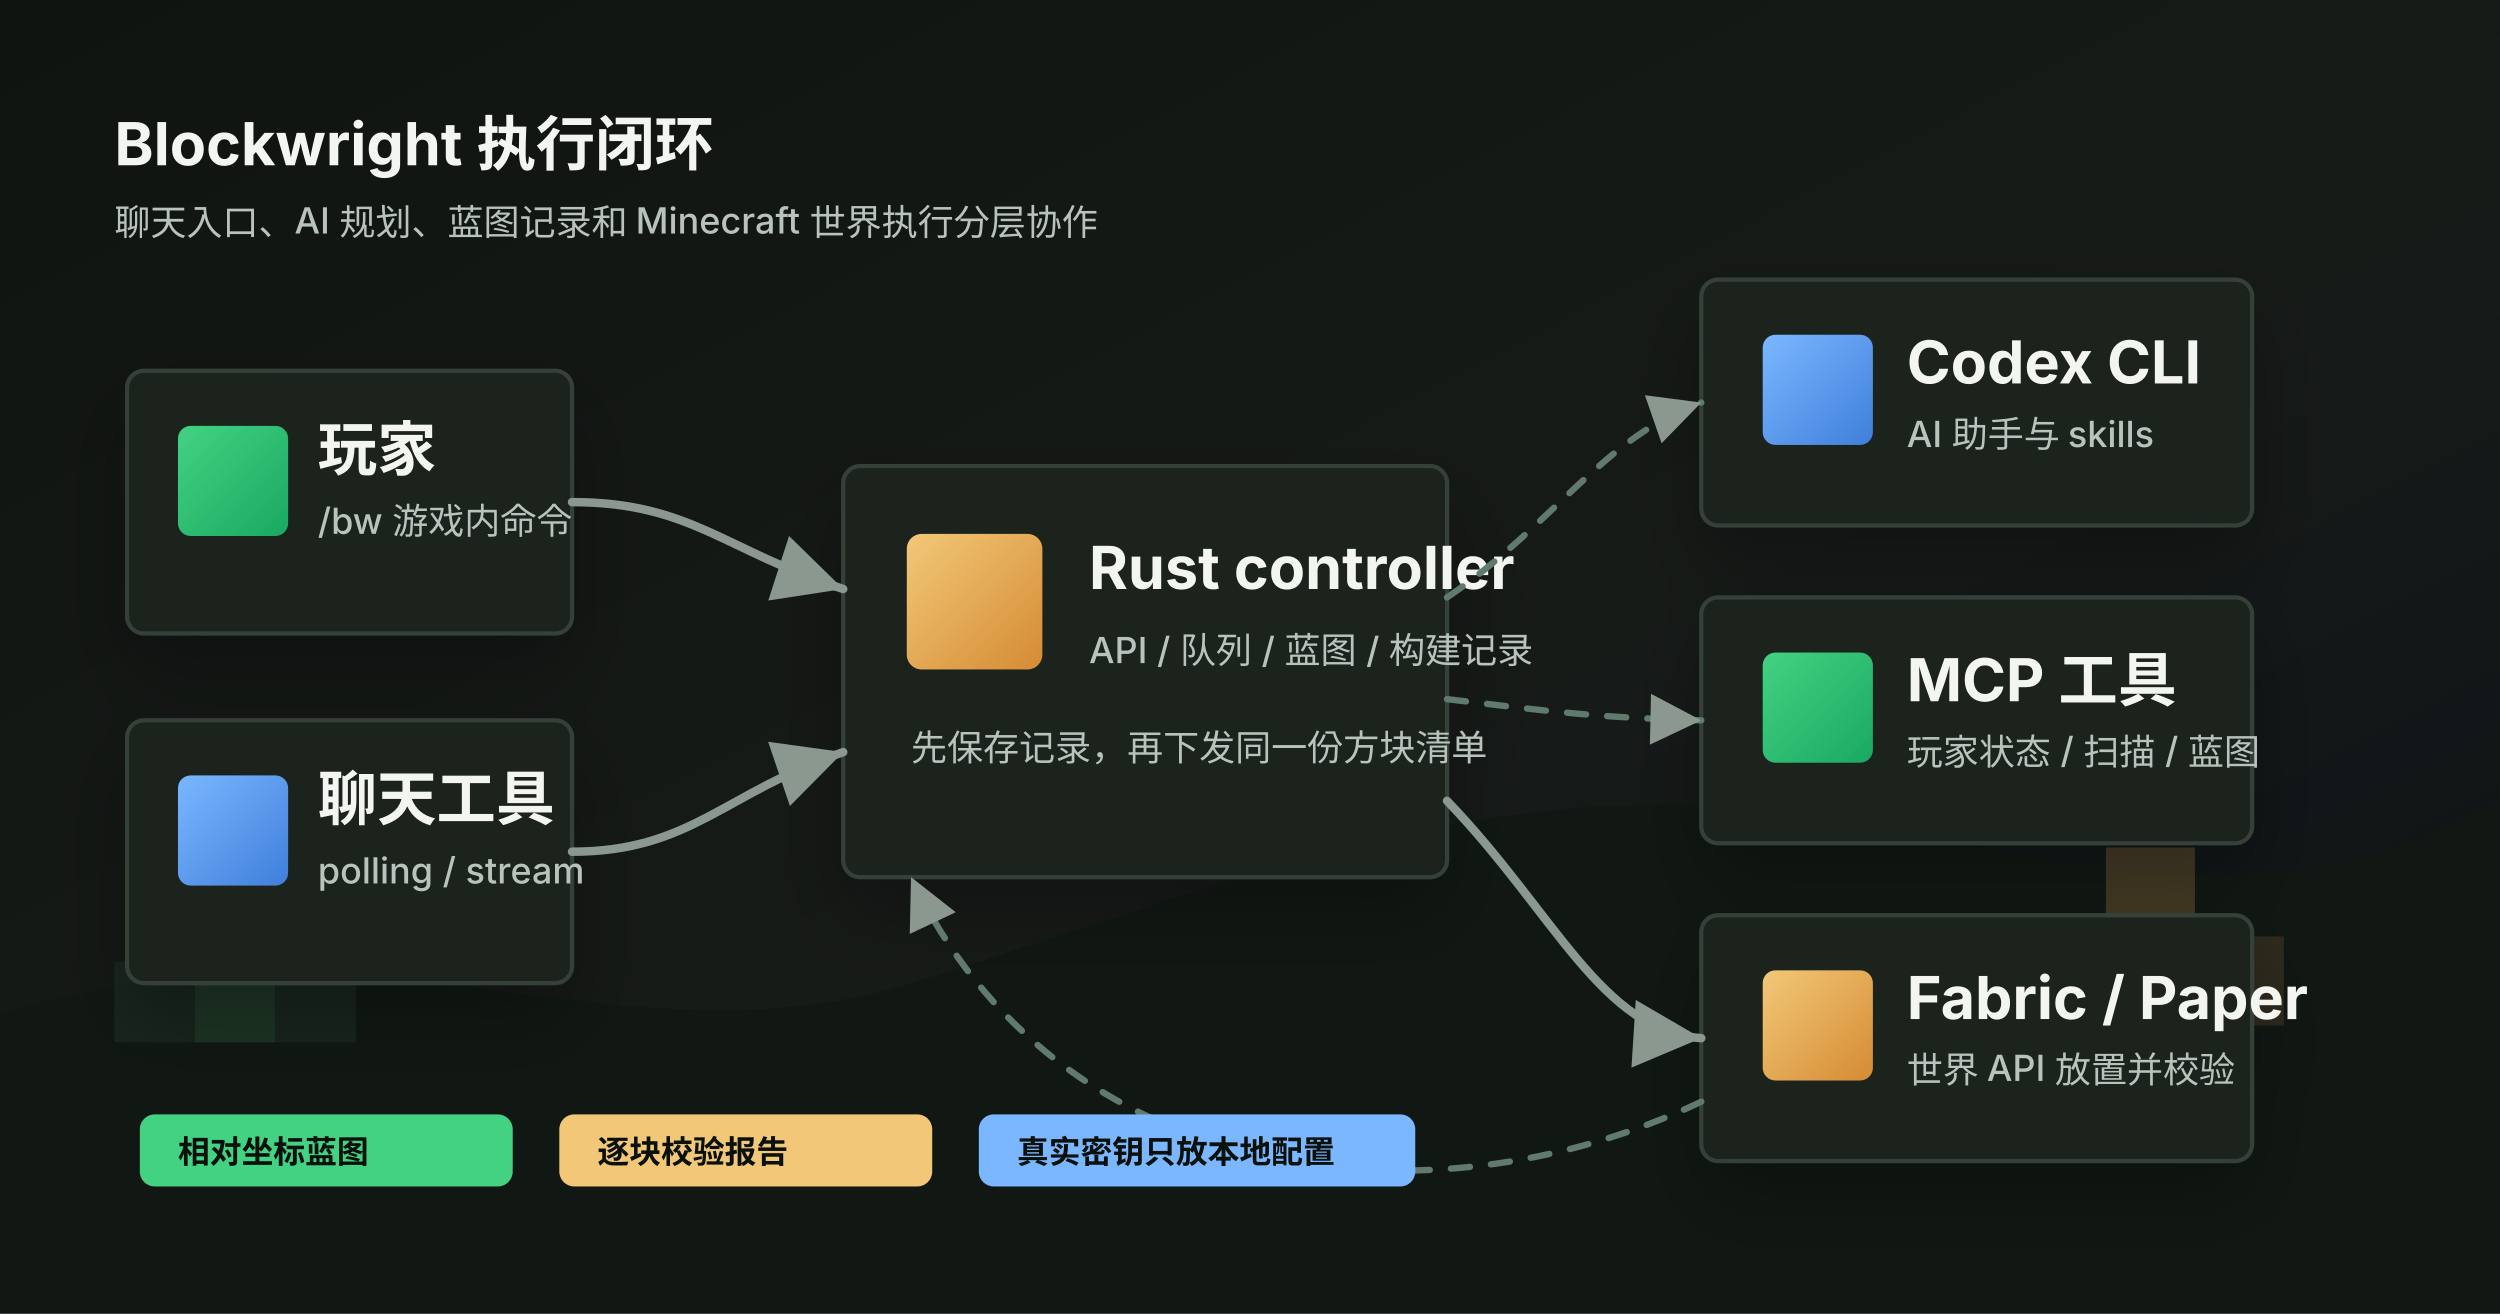
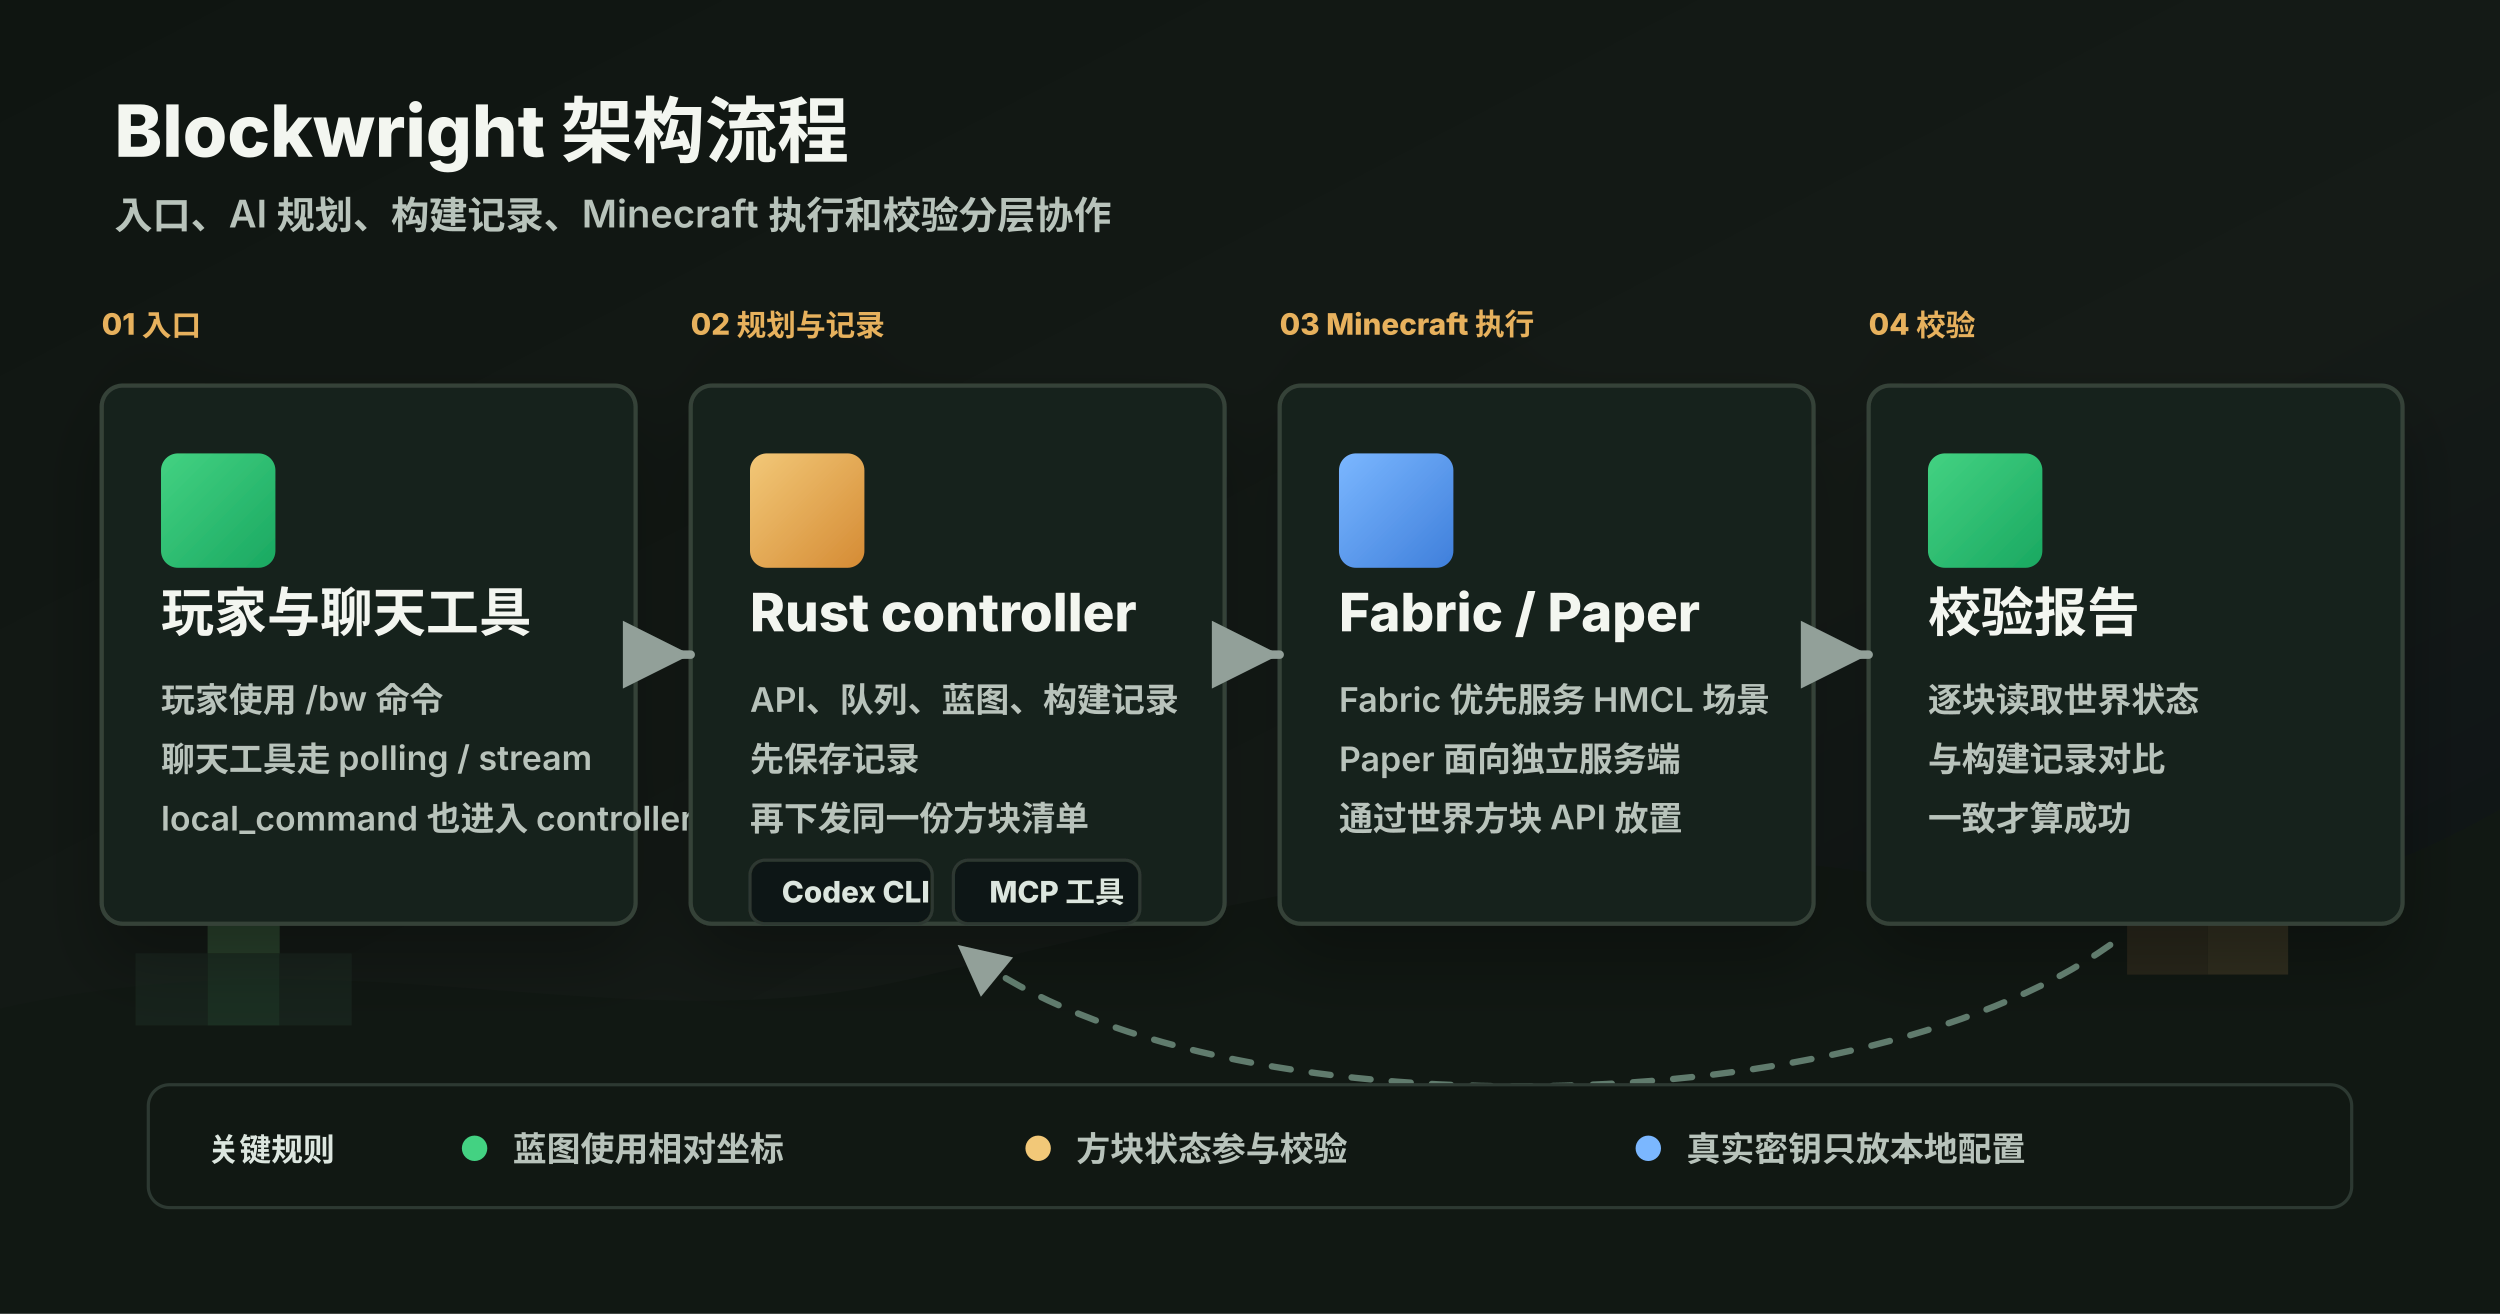
<svg xmlns="http://www.w3.org/2000/svg" viewBox="0 0 1180 620" role="img" aria-labelledby="title desc">
  <defs>
    <linearGradient id="bg" x1="0" y1="0" x2="1" y2="1">
-       <stop offset="0" stop-color="#101411" />
-       <stop offset="0.55" stop-color="#171b18" />
-       <stop offset="1" stop-color="#0d1117" />
+       <stop offset="0" stop-color="#0f1511" />
+       <stop offset="0.58" stop-color="#151b17" />
+       <stop offset="1" stop-color="#0c1116" />
    </linearGradient>
    <linearGradient id="green" x1="0" y1="0" x2="1" y2="1">
      <stop offset="0" stop-color="#43d282" />
      <stop offset="1" stop-color="#1aa861" />
    </linearGradient>
    <linearGradient id="amber" x1="0" y1="0" x2="1" y2="1">
      <stop offset="0" stop-color="#f2c878" />
      <stop offset="1" stop-color="#d58b34" />
    </linearGradient>
    <linearGradient id="blue" x1="0" y1="0" x2="1" y2="1">
      <stop offset="0" stop-color="#7bb7ff" />
      <stop offset="1" stop-color="#3f7fdb" />
    </linearGradient>
-     <filter id="softShadow" x="-20%" y="-20%" width="140%" height="140%">
-       <feDropShadow dx="0" dy="18" stdDeviation="18" flood-color="#000" flood-opacity="0.28" />
+     <filter id="shadow" x="-18%" y="-18%" width="136%" height="136%">
+       <feDropShadow dx="0" dy="18" stdDeviation="16" flood-color="#000" flood-opacity="0.28" />
    </filter>
    <marker id="arrow" markerWidth="12" markerHeight="12" refX="10" refY="6" orient="auto" markerUnits="strokeWidth">
-       <path d="M2 2 L10 6 L2 10 Z" fill="#8b9890" />
+       <path d="M2 2 L10 6 L2 10 Z" fill="#92a099" />
    </marker>
    <style>
-       .label{font:700 28px -apple-system,BlinkMacSystemFont,"Segoe UI",sans-serif;fill:#f3f6f0;letter-spacing:0}
-       .sub{font:500 17px -apple-system,BlinkMacSystemFont,"Segoe UI",sans-serif;fill:#b8c3bb;letter-spacing:0}
-       .tiny{font:600 15px -apple-system,BlinkMacSystemFont,"Segoe UI",sans-serif;fill:#0a100c;letter-spacing:0}
-       .panel{fill:#1a201d;stroke:#344039;stroke-width:2}
-       .line{fill:none;stroke:#8b9890;stroke-width:4;stroke-linecap:round;marker-end:url(#arrow)}
-       .line2{fill:none;stroke:#607b6d;stroke-width:3;stroke-linecap:round;stroke-dasharray:9 10;marker-end:url(#arrow)}
+       .title{font:800 34px -apple-system,BlinkMacSystemFont,"Segoe UI","PingFang SC","Microsoft YaHei",sans-serif;fill:#f3f6f0;letter-spacing:0}
+       .subtitle{font:600 18px -apple-system,BlinkMacSystemFont,"Segoe UI","PingFang SC","Microsoft YaHei",sans-serif;fill:#b8c3bb;letter-spacing:0}
+       .stage{font:800 14px -apple-system,BlinkMacSystemFont,"Segoe UI","PingFang SC","Microsoft YaHei",sans-serif;fill:#e7b15d;letter-spacing:0}
+       .card-title{font:800 25px -apple-system,BlinkMacSystemFont,"Segoe UI","PingFang SC","Microsoft YaHei",sans-serif;fill:#f3f6f0;letter-spacing:0}
+       .body{font:600 16px -apple-system,BlinkMacSystemFont,"Segoe UI","PingFang SC","Microsoft YaHei",sans-serif;fill:#b8c3bb;letter-spacing:0}
+       .note{font:700 15px -apple-system,BlinkMacSystemFont,"Segoe UI","PingFang SC","Microsoft YaHei",sans-serif;fill:#dce6df;letter-spacing:0}
+       .chip{font:800 14px -apple-system,BlinkMacSystemFont,"Segoe UI","PingFang SC","Microsoft YaHei",sans-serif;fill:#dce6df;letter-spacing:0}
+       .panel{fill:#18201c;stroke:#354239;stroke-width:2}
+       .soft-panel{fill:#111813;stroke:#2d3932;stroke-width:1.5}
+       .arrow{fill:none;stroke:#92a099;stroke-width:4;stroke-linecap:round;marker-end:url(#arrow)}
+       .return{fill:none;stroke:#607b6d;stroke-width:3;stroke-linecap:round;stroke-dasharray:9 10;marker-end:url(#arrow)}
    </style>
  </defs>
  <rect width="1180" height="620" rx="0" fill="url(#bg)" />
-   <path d="M0 478 C180 426 292 506 430 464 C606 410 729 349 924 397 C1058 430 1122 409 1180 376 L1180 620 L0 620 Z" fill="#111813" />
-   <g opacity="0.42">
-     <rect x="54" y="454" width="38" height="38" fill="#24382d" />
-     <rect x="92" y="454" width="38" height="38" fill="#2f5c3e" />
-     <rect x="130" y="454" width="38" height="38" fill="#24382d" />
-     <rect x="92" y="416" width="38" height="38" fill="#4f8d54" />
-     <rect x="952" y="442" width="42" height="42" fill="#59432a" />
-     <rect x="994" y="442" width="42" height="42" fill="#6b5834" />
-     <rect x="1036" y="442" width="42" height="42" fill="#59432a" />
-     <rect x="994" y="400" width="42" height="42" fill="#8a6b3a" />
+   <path d="M0 476 C168 438 293 494 430 462 C594 424 736 382 919 418 C1048 444 1124 414 1180 382 L1180 620 L0 620 Z" fill="#111813" />
+   <g opacity="0.34">
+     <rect x="64" y="450" width="34" height="34" fill="#24382d" />
+     <rect x="98" y="450" width="34" height="34" fill="#2f5c3e" />
+     <rect x="132" y="450" width="34" height="34" fill="#24382d" />
+     <rect x="98" y="416" width="34" height="34" fill="#4f8d54" />
+     <rect x="1004" y="422" width="38" height="38" fill="#59432a" />
+     <rect x="1042" y="422" width="38" height="38" fill="#6b5834" />
+     <rect x="1042" y="384" width="38" height="38" fill="#8a6b3a" />
  </g>
-   <text x="54" y="78" class="label">Blockwright 执行闭环</text>
-   <text x="54" y="111" class="sub">聊天入口、AI 规划、蓝图记录和 Minecraft 世界执行分层协作</text>
-   <g filter="url(#softShadow)">
-     <rect x="60" y="175" width="210" height="124" rx="8" class="panel" />
-     <rect x="84" y="201" width="52" height="52" rx="6" fill="url(#green)" />
-     <text x="150" y="222" class="label" font-size="23">玩家</text>
-     <text x="150" y="252" class="sub">/bw 游戏内命令</text>
-     <rect x="60" y="340" width="210" height="124" rx="8" class="panel" />
-     <rect x="84" y="366" width="52" height="52" rx="6" fill="url(#blue)" />
-     <text x="150" y="387" class="label" font-size="23">聊天工具</text>
-     <text x="150" y="417" class="sub">polling / stream</text>
-     <rect x="398" y="220" width="285" height="194" rx="8" class="panel" />
-     <rect x="428" y="252" width="64" height="64" rx="7" fill="url(#amber)" />
-     <text x="514" y="278" class="label" font-size="25">Rust controller</text>
-     <text x="514" y="313" class="sub">API / 队列 / 蓝图 / 构建记录</text>
-     <text x="430" y="359" class="sub">先保存记录，再下发同一份方块清单</text>
-     <rect x="803" y="132" width="260" height="116" rx="8" class="panel" />
-     <rect x="832" y="158" width="52" height="52" rx="6" fill="url(#blue)" />
-     <text x="900" y="181" class="label" font-size="23">Codex CLI</text>
-     <text x="900" y="211" class="sub">AI 助手与 skills</text>
-     <rect x="803" y="282" width="260" height="116" rx="8" class="panel" />
-     <rect x="832" y="308" width="52" height="52" rx="6" fill="url(#green)" />
-     <text x="900" y="331" class="label" font-size="23">MCP 工具</text>
-     <text x="900" y="361" class="sub">玩家状态 / 扫描 / 蓝图</text>
-     <rect x="803" y="432" width="260" height="116" rx="8" class="panel" />
-     <rect x="832" y="458" width="52" height="52" rx="6" fill="url(#amber)" />
-     <text x="900" y="481" class="label" font-size="23">Fabric / Paper</text>
-     <text x="900" y="511" class="sub">世界 API 放置并校验</text>
+   <text x="54" y="74" class="title">Blockwright 架构流程</text>
+   <text x="54" y="108" class="subtitle">入口、AI 规划、构建记录、Minecraft 执行和校验分层协作</text>
+   <g filter="url(#shadow)">
+     <g transform="translate(48 158)">
+       <text x="0" y="0" class="stage">01 入口</text>
+       <rect x="0" y="24" width="252" height="254" rx="10" class="panel" />
+       <rect x="28" y="56" width="54" height="54" rx="8" fill="url(#green)" />
+       <text x="28" y="140" class="card-title">玩家与聊天工具</text>
+       <text x="28" y="178" class="body">玩家使用 /bw 命令</text>
+       <text x="28" y="206" class="body">聊天工具走 polling / stream</text>
+       <text x="28" y="234" class="body">local_command 也进入 controller</text>
+     </g>
+     <g transform="translate(326 158)">
+       <text x="0" y="0" class="stage">02 规划与记录</text>
+       <rect x="0" y="24" width="252" height="254" rx="10" class="panel" />
+       <rect x="28" y="56" width="54" height="54" rx="8" fill="url(#amber)" />
+       <text x="28" y="140" class="card-title">Rust controller</text>
+       <text x="28" y="178" class="body">API、队列、蓝图、构建记录</text>
+       <text x="28" y="206" class="body">先保存记录</text>
+       <text x="28" y="234" class="body">再下发同一份方块清单</text>
+       <rect x="28" y="248" width="86" height="30" rx="7" class="soft-panel" />
+       <text x="43" y="268" class="chip">Codex CLI</text>
+       <rect x="124" y="248" width="88" height="30" rx="7" class="soft-panel" />
+       <text x="141" y="268" class="chip">MCP 工具</text>
+     </g>
+     <g transform="translate(604 158)">
+       <text x="0" y="0" class="stage">03 Minecraft 执行</text>
+       <rect x="0" y="24" width="252" height="254" rx="10" class="panel" />
+       <rect x="28" y="56" width="54" height="54" rx="8" fill="url(#blue)" />
+       <text x="28" y="140" class="card-title">Fabric / Paper</text>
+       <text x="28" y="178" class="body">Fabric 优先服务 HMCL 场景</text>
+       <text x="28" y="206" class="body">Paper 面向独立服务端</text>
+       <text x="28" y="234" class="body">通过世界方块 API 放置</text>
+     </g>
+     <g transform="translate(882 158)">
+       <text x="0" y="0" class="stage">04 校验</text>
+       <rect x="0" y="24" width="252" height="254" rx="10" class="panel" />
+       <rect x="28" y="56" width="54" height="54" rx="8" fill="url(#green)" />
+       <text x="28" y="140" class="card-title">校验报告</text>
+       <text x="28" y="178" class="body">逐块读取世界状态</text>
+       <text x="28" y="206" class="body">与构建记录对比</text>
+       <text x="28" y="234" class="body">一致才算成功</text>
+     </g>
  </g>
-   <path class="line" d="M270 237 C326 237 342 260 398 278" />
-   <path class="line" d="M270 402 C326 402 342 374 398 355" />
-   <path class="line2" d="M683 282 C733 248 757 206 803 190" />
-   <path class="line2" d="M683 330 C733 336 757 339 803 340" />
-   <path class="line" d="M683 378 C734 431 756 487 803 490" />
-   <path class="line2" d="M803 520 C673 582 499 560 430 414" />
-   <g transform="translate(66 526)">
-     <rect width="176" height="34" rx="7" fill="#43d282" />
-     <text x="18" y="23" class="tiny">相对坐标蓝图</text>
-     <rect x="198" width="176" height="34" rx="7" fill="#f2c878" />
-     <text x="216" y="23" class="tiny">逐块校验报告</text>
-     <rect x="396" width="206" height="34" rx="7" fill="#7bb7ff" />
-     <text x="414" y="23" class="tiny">真实密钥只放本地配置</text>
+   <path class="arrow" d="M300 309 H326" />
+   <path class="arrow" d="M578 309 H604" />
+   <path class="arrow" d="M856 309 H882" />
+   <path class="return" d="M996 446 C872 534 562 536 452 446" />
+   <g transform="translate(70 512)">
+     <rect width="1040" height="58" rx="10" fill="#111813" stroke="#2d3932" stroke-width="1.5" />
+     <text x="28" y="36" class="note">关键规则</text>
+     <circle cx="154" cy="30" r="6" fill="#43d282" />
+     <text x="172" y="36" class="body">蓝图使用相对坐标</text>
+     <circle cx="420" cy="30" r="6" fill="#f2c878" />
+     <text x="438" y="36" class="body">方块状态参与校验</text>
+     <circle cx="708" cy="30" r="6" fill="#7bb7ff" />
+     <text x="726" y="36" class="body">真实密钥只放本地配置</text>
  </g>
</svg>
